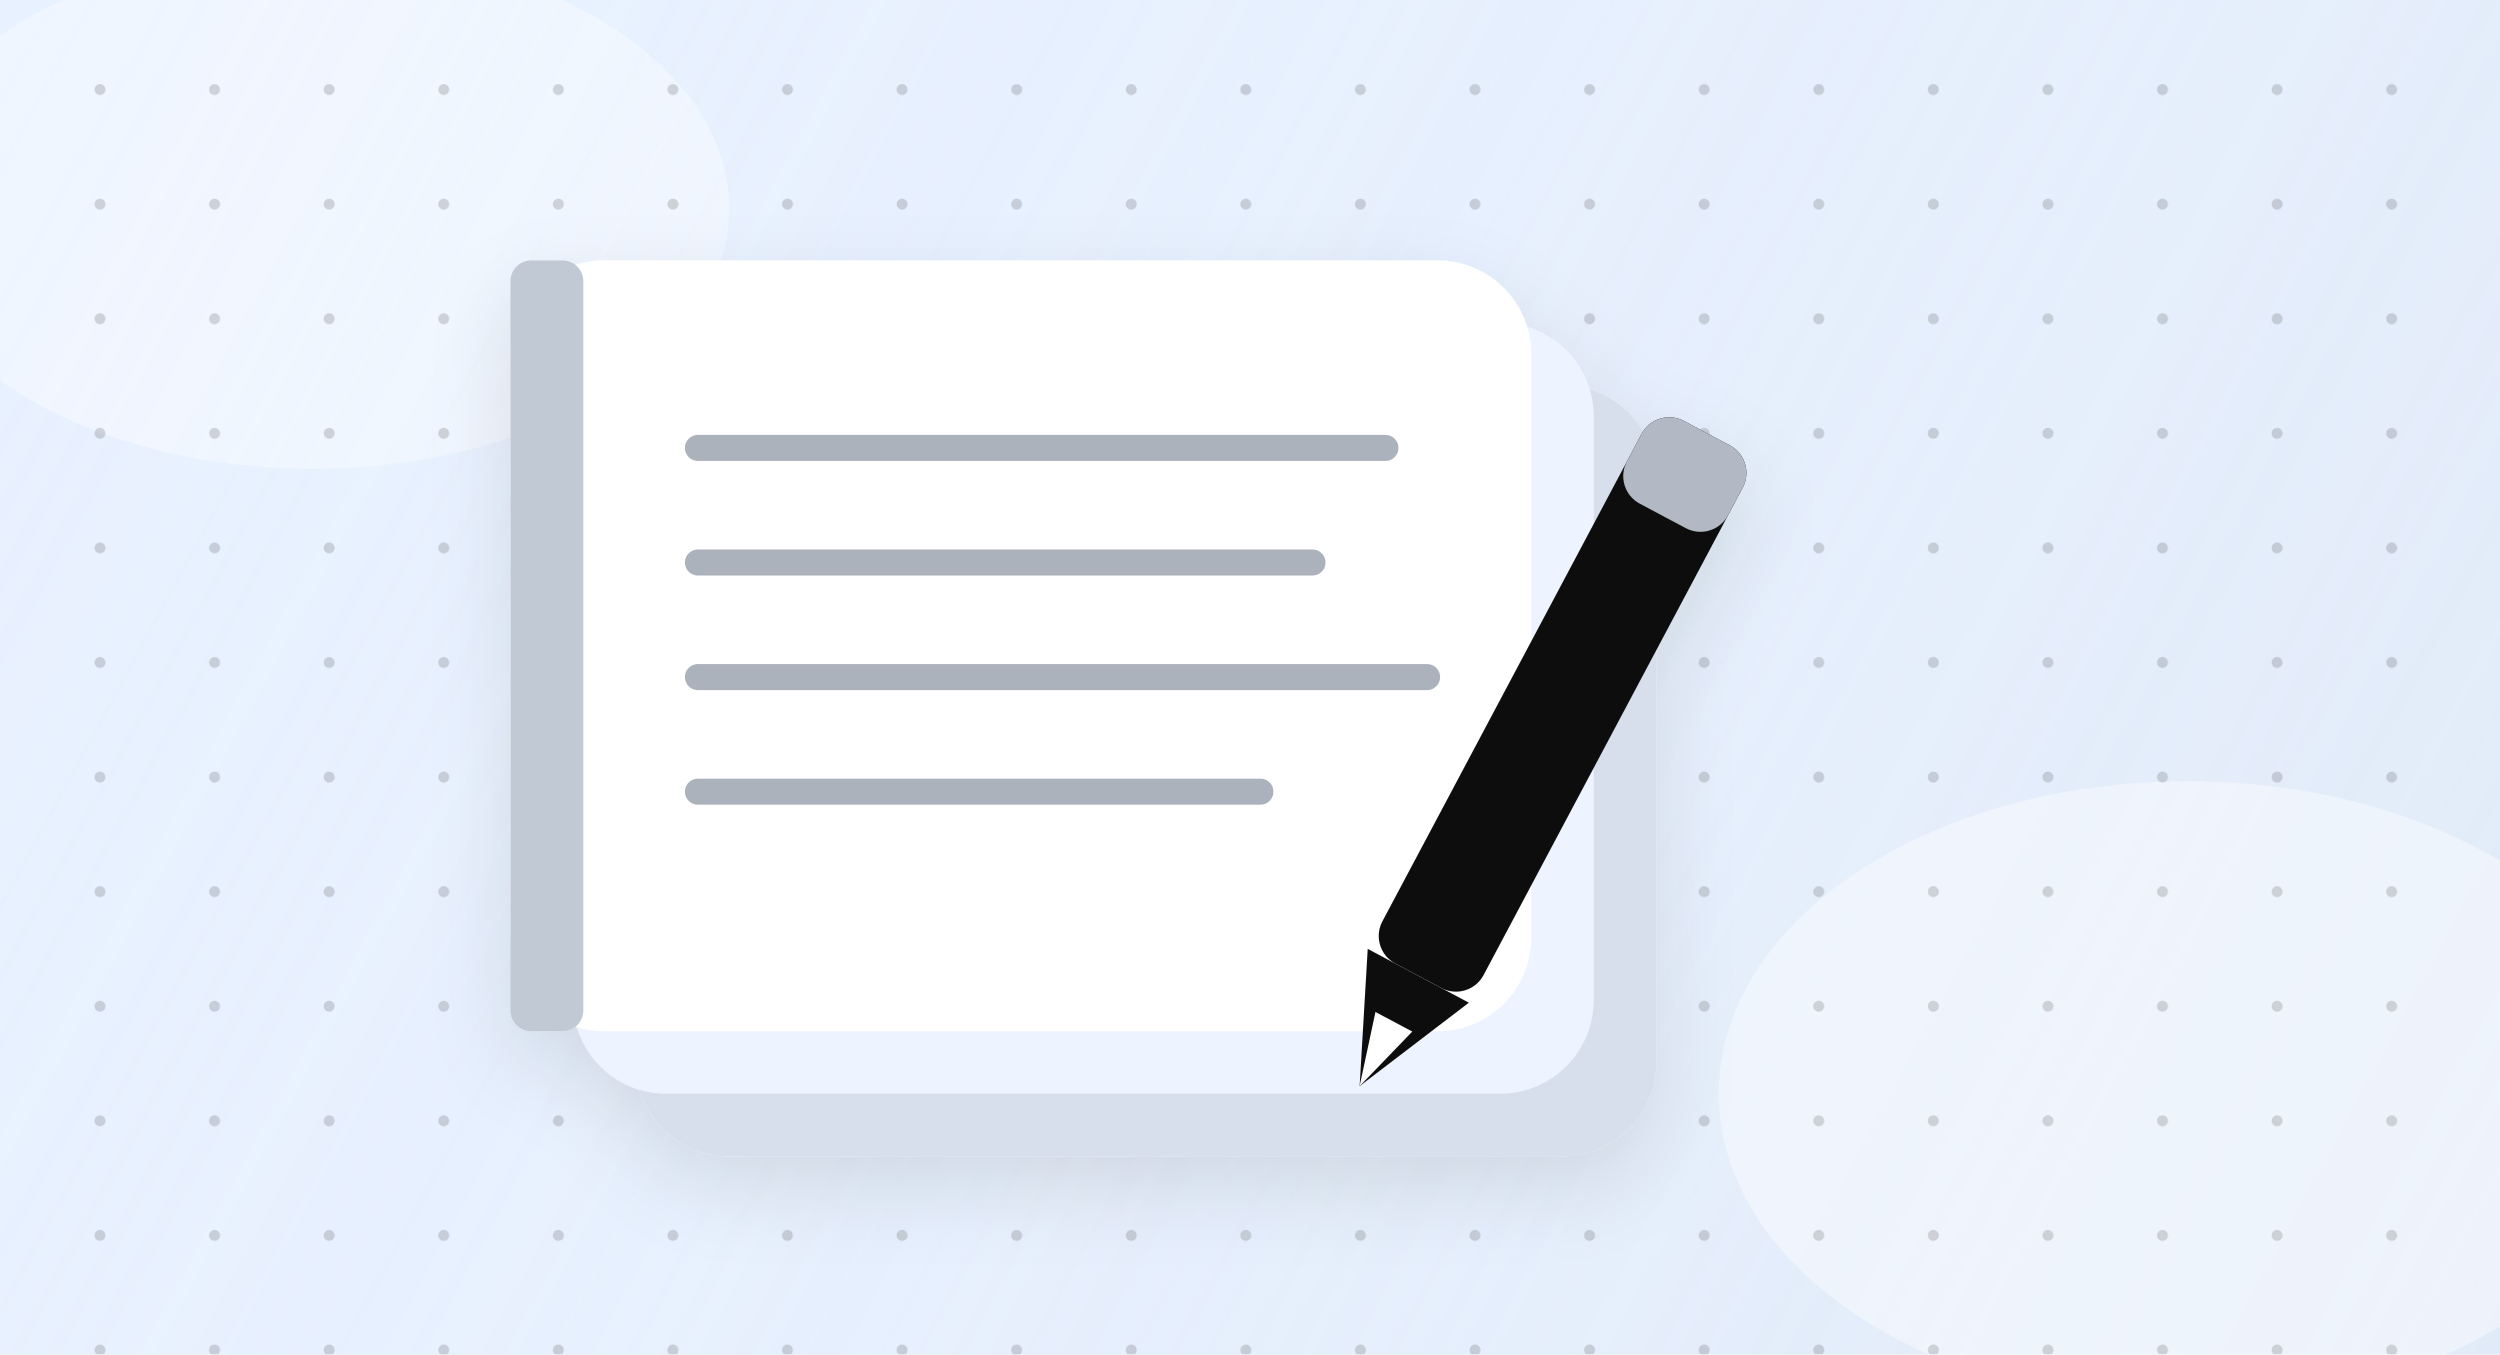
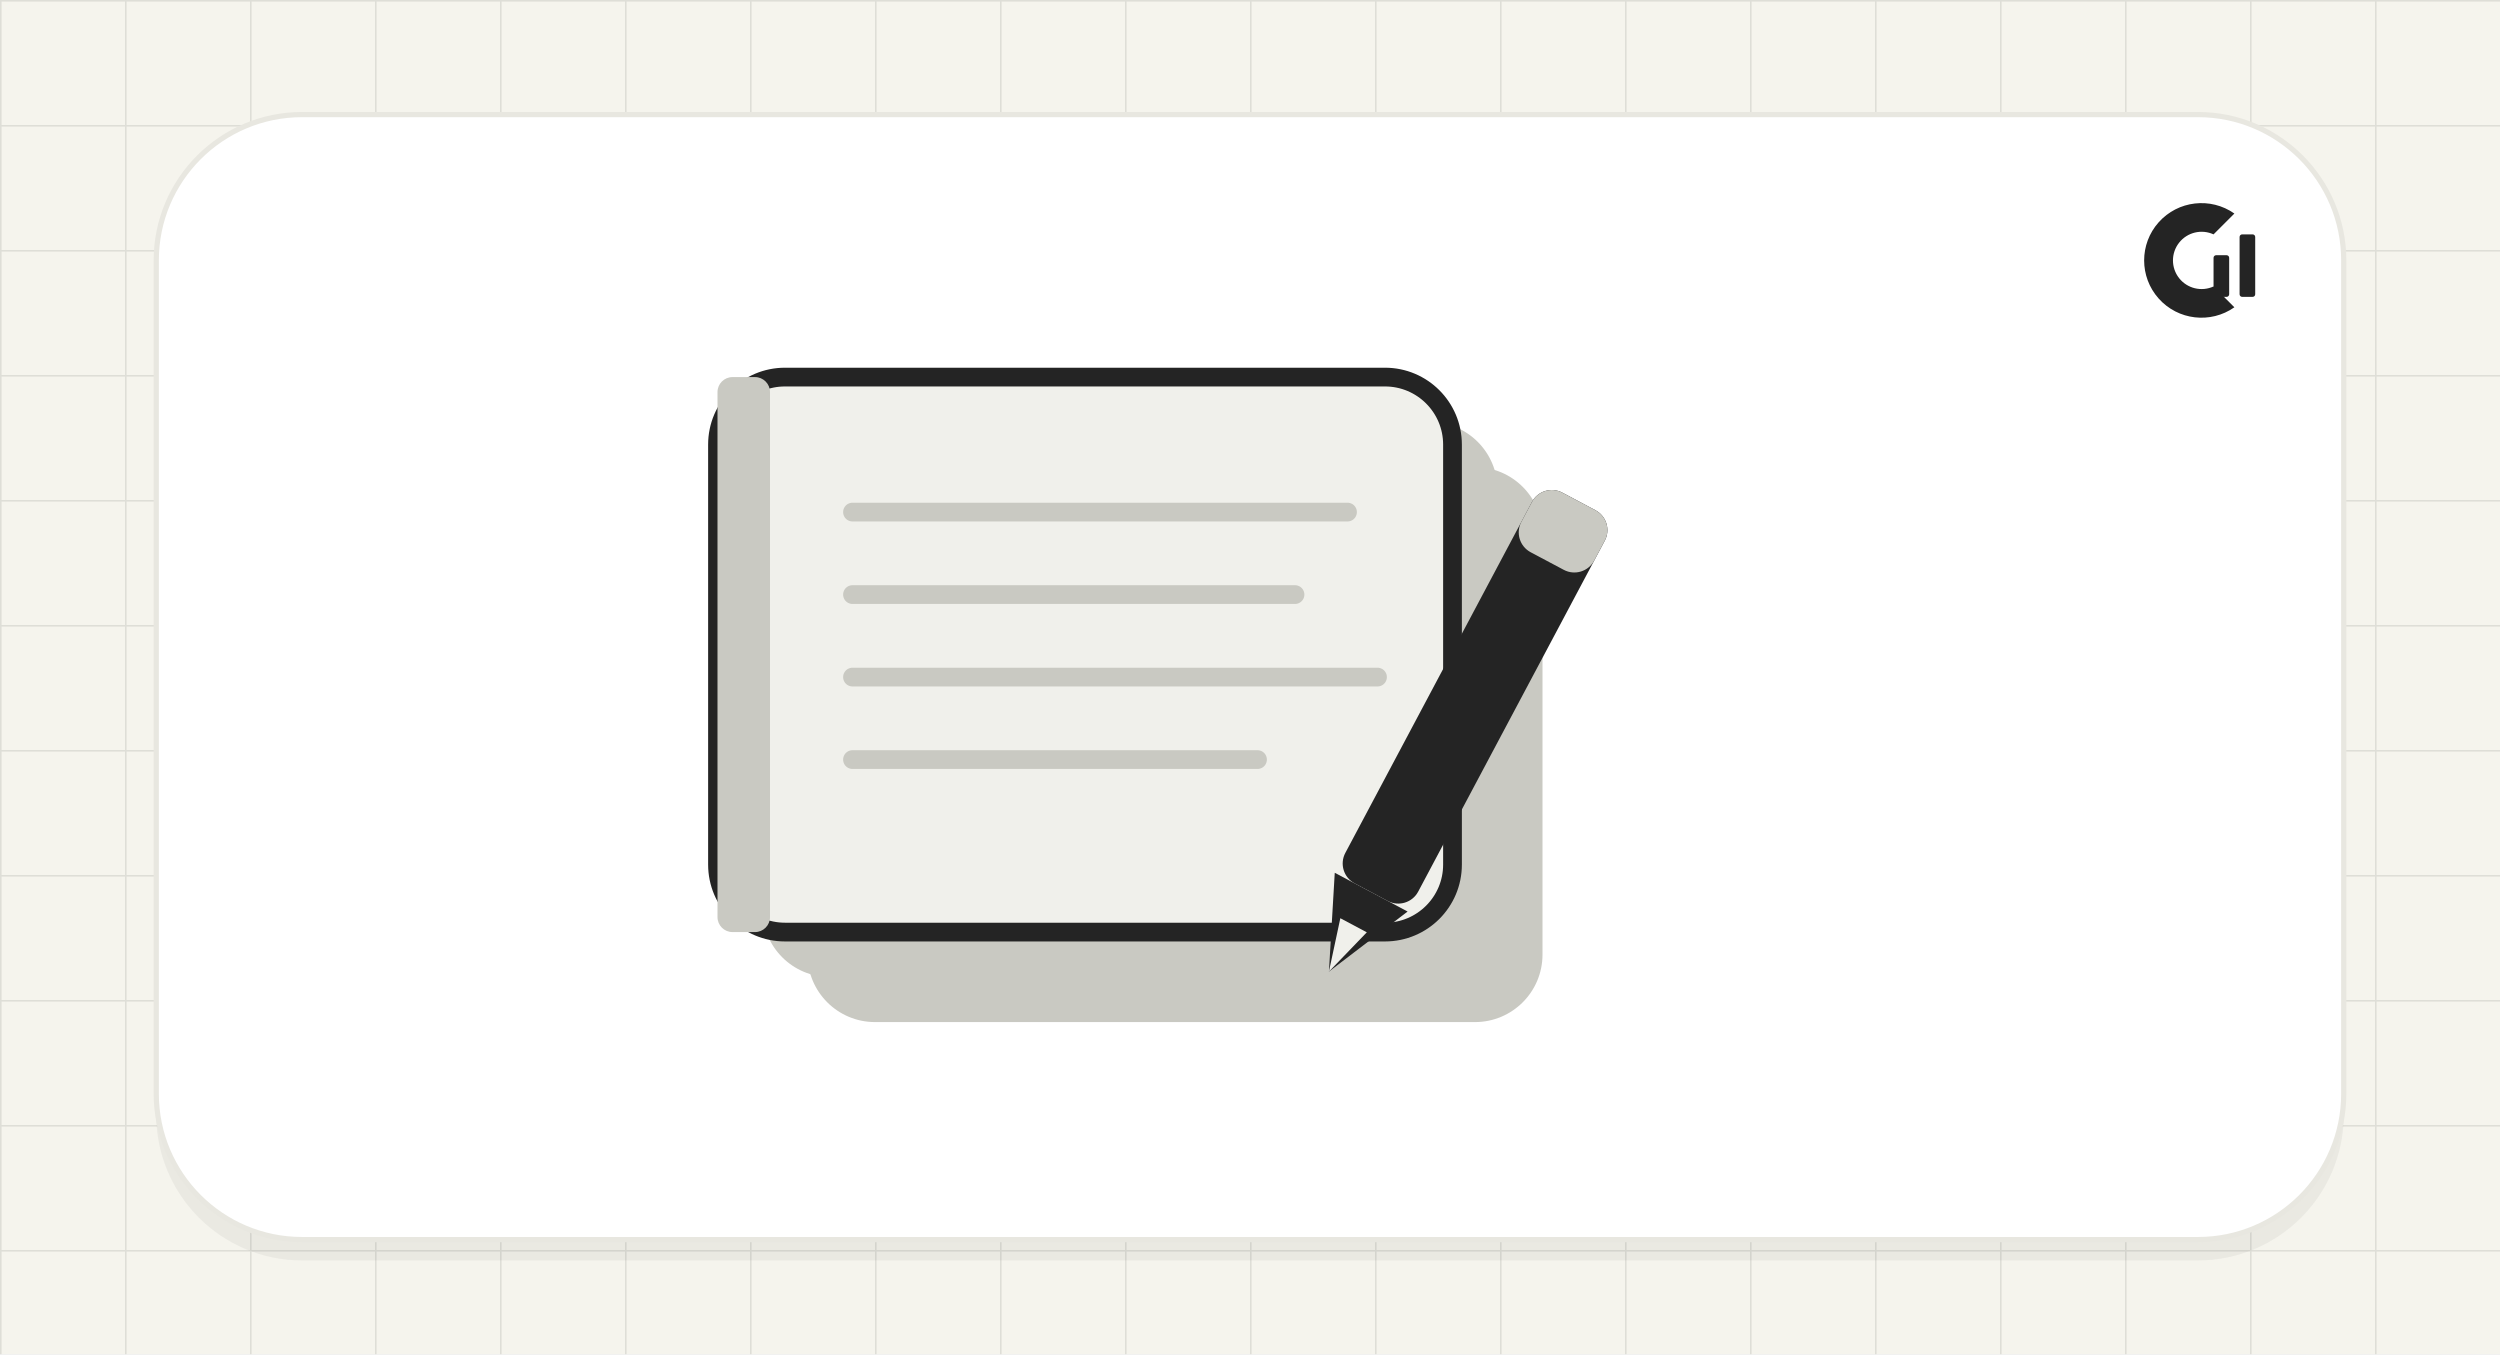
- <svg xmlns="http://www.w3.org/2000/svg" viewBox="0 0 480 260" fill="none" role="img" aria-hidden="true">
-   <rect width="480" height="260" fill="#E8F1FF" />
-   <rect width="480" height="260" fill="url(#wash-note-taking)" opacity="0.85" />
+ <svg xmlns="http://www.w3.org/2000/svg" viewBox="0 0 480 260" fill="none" aria-hidden="true" data-cover-system="compare-v2">
  <defs>
-     <linearGradient id="wash-note-taking" x1="0" y1="0" x2="480" y2="260" gradientUnits="userSpaceOnUse">
-       <stop stop-color="#EEF5FF" stop-opacity="0.0" />
-       <stop offset="1" stop-color="#D2DBE7" stop-opacity="0.35" />
-     </linearGradient>
-     <filter id="soft-note-taking" x="-20%" y="-20%" width="140%" height="140%">
-       <feDropShadow dx="0" dy="6" stdDeviation="8" flood-color="#111111" flood-opacity="0.10" />
-     </filter>
-     <pattern id="dots-note-taking" width="22" height="22" patternUnits="userSpaceOnUse" patternTransform="translate(18,16)">
-       <circle cx="1.2" cy="1.2" r="1.05" fill="#111111" opacity="0.35" />
+     <pattern id="grid" width="24" height="24" patternUnits="userSpaceOnUse">
+       <path d="M24 0H0V24" stroke="#DEDED7" stroke-width="0.6" />
    </pattern>
  </defs>
-   <ellipse cx="60" cy="40" rx="80" ry="50" fill="#FFFFFF" opacity="0.35" />
-   <ellipse cx="420" cy="210" rx="90" ry="60" fill="#FFFFFF" opacity="0.4" />
-   <rect width="480" height="260" fill="url(#dots-note-taking)" opacity="0.45" />
-   <g filter="url(#soft-note-taking)">
-     <g transform="translate(86,46)">
-       <rect x="36" y="28" width="196" height="148" rx="18" fill="#D7DFEC" />
-       <rect x="24" y="16" width="196" height="148" rx="18" fill="#EDF4FF" />
-       <rect x="12" y="4" width="196" height="148" rx="18" fill="#FFFFFF" />
-       <rect x="12" y="4" width="14" height="148" rx="4" fill="#C1C9D4" />
-       <path d="M48 40h132M48 62h118M48 84h140M48 106h108" stroke="#ACB2BC" stroke-width="5" stroke-linecap="round" />
-     </g>
-     <g transform="translate(318,78) rotate(28)">
-       <rect x="0" y="0" width="22" height="118" rx="6" fill="#111111" />
-       <polygon points="0,118 22,118 11,142" fill="#111111" />
-       <rect x="0" y="0" width="22" height="18" rx="6" fill="#B2B9C4" />
-       <polygon points="7,128 15,128 11,142" fill="#FFFFFF" />
+   <rect width="480" height="260" fill="#F5F4ED" />
+   <rect width="480" height="260" fill="url(#grid)" />
+   <rect x="30" y="26" width="420" height="216" rx="28" fill="#242424" opacity=".055" />
+   <rect x="30" y="22" width="420" height="216" rx="28" fill="#FFFFFF" stroke="#E8E7E0" />
+   <g transform="translate(67.2 36.4) scale(.72)">
+     <g data-cover-art="true">
+       <g transform="translate(86,46)">
+         <rect x="36" y="28" width="196" height="148" rx="18" fill="#C9C9C2" />
+         <rect x="24" y="16" width="196" height="148" rx="18" fill="#C9C9C2" />
+         <rect x="12" y="4" width="196" height="148" rx="18" fill="#F0F0EB" stroke="#242424" stroke-width="5" stroke-linejoin="round" />
+         <rect x="12" y="4" width="14" height="148" rx="4" fill="#C9C9C2" />
+         <path d="M48 40h132M48 62h118M48 84h140M48 106h108" stroke="#C9C9C2" stroke-width="5" stroke-linecap="round" />
+       </g>
+       <g transform="translate(318,78) rotate(28)">
+         <rect x="0" y="0" width="22" height="118" rx="6" fill="#242424" />
+         <polygon points="0,118 22,118 11,142" fill="#242424" />
+         <rect x="0" y="0" width="22" height="18" rx="6" fill="#C9C9C2" />
+         <polygon points="7,128 15,128 11,142" fill="#F0F0EB" />
+       </g>
    </g>
  </g>
+   <g transform="translate(410 38)" fill="#242424">
+     <path d="M19 3A11 11 0 1 0 19 21L15 17A5.5 5.5 0 1 1 15 7Z" />
+     <rect x="15" y="11" width="3" height="8" rx=".5" />
+     <rect x="20" y="7" width="3" height="12" rx=".5" />
+   </g>
</svg>
